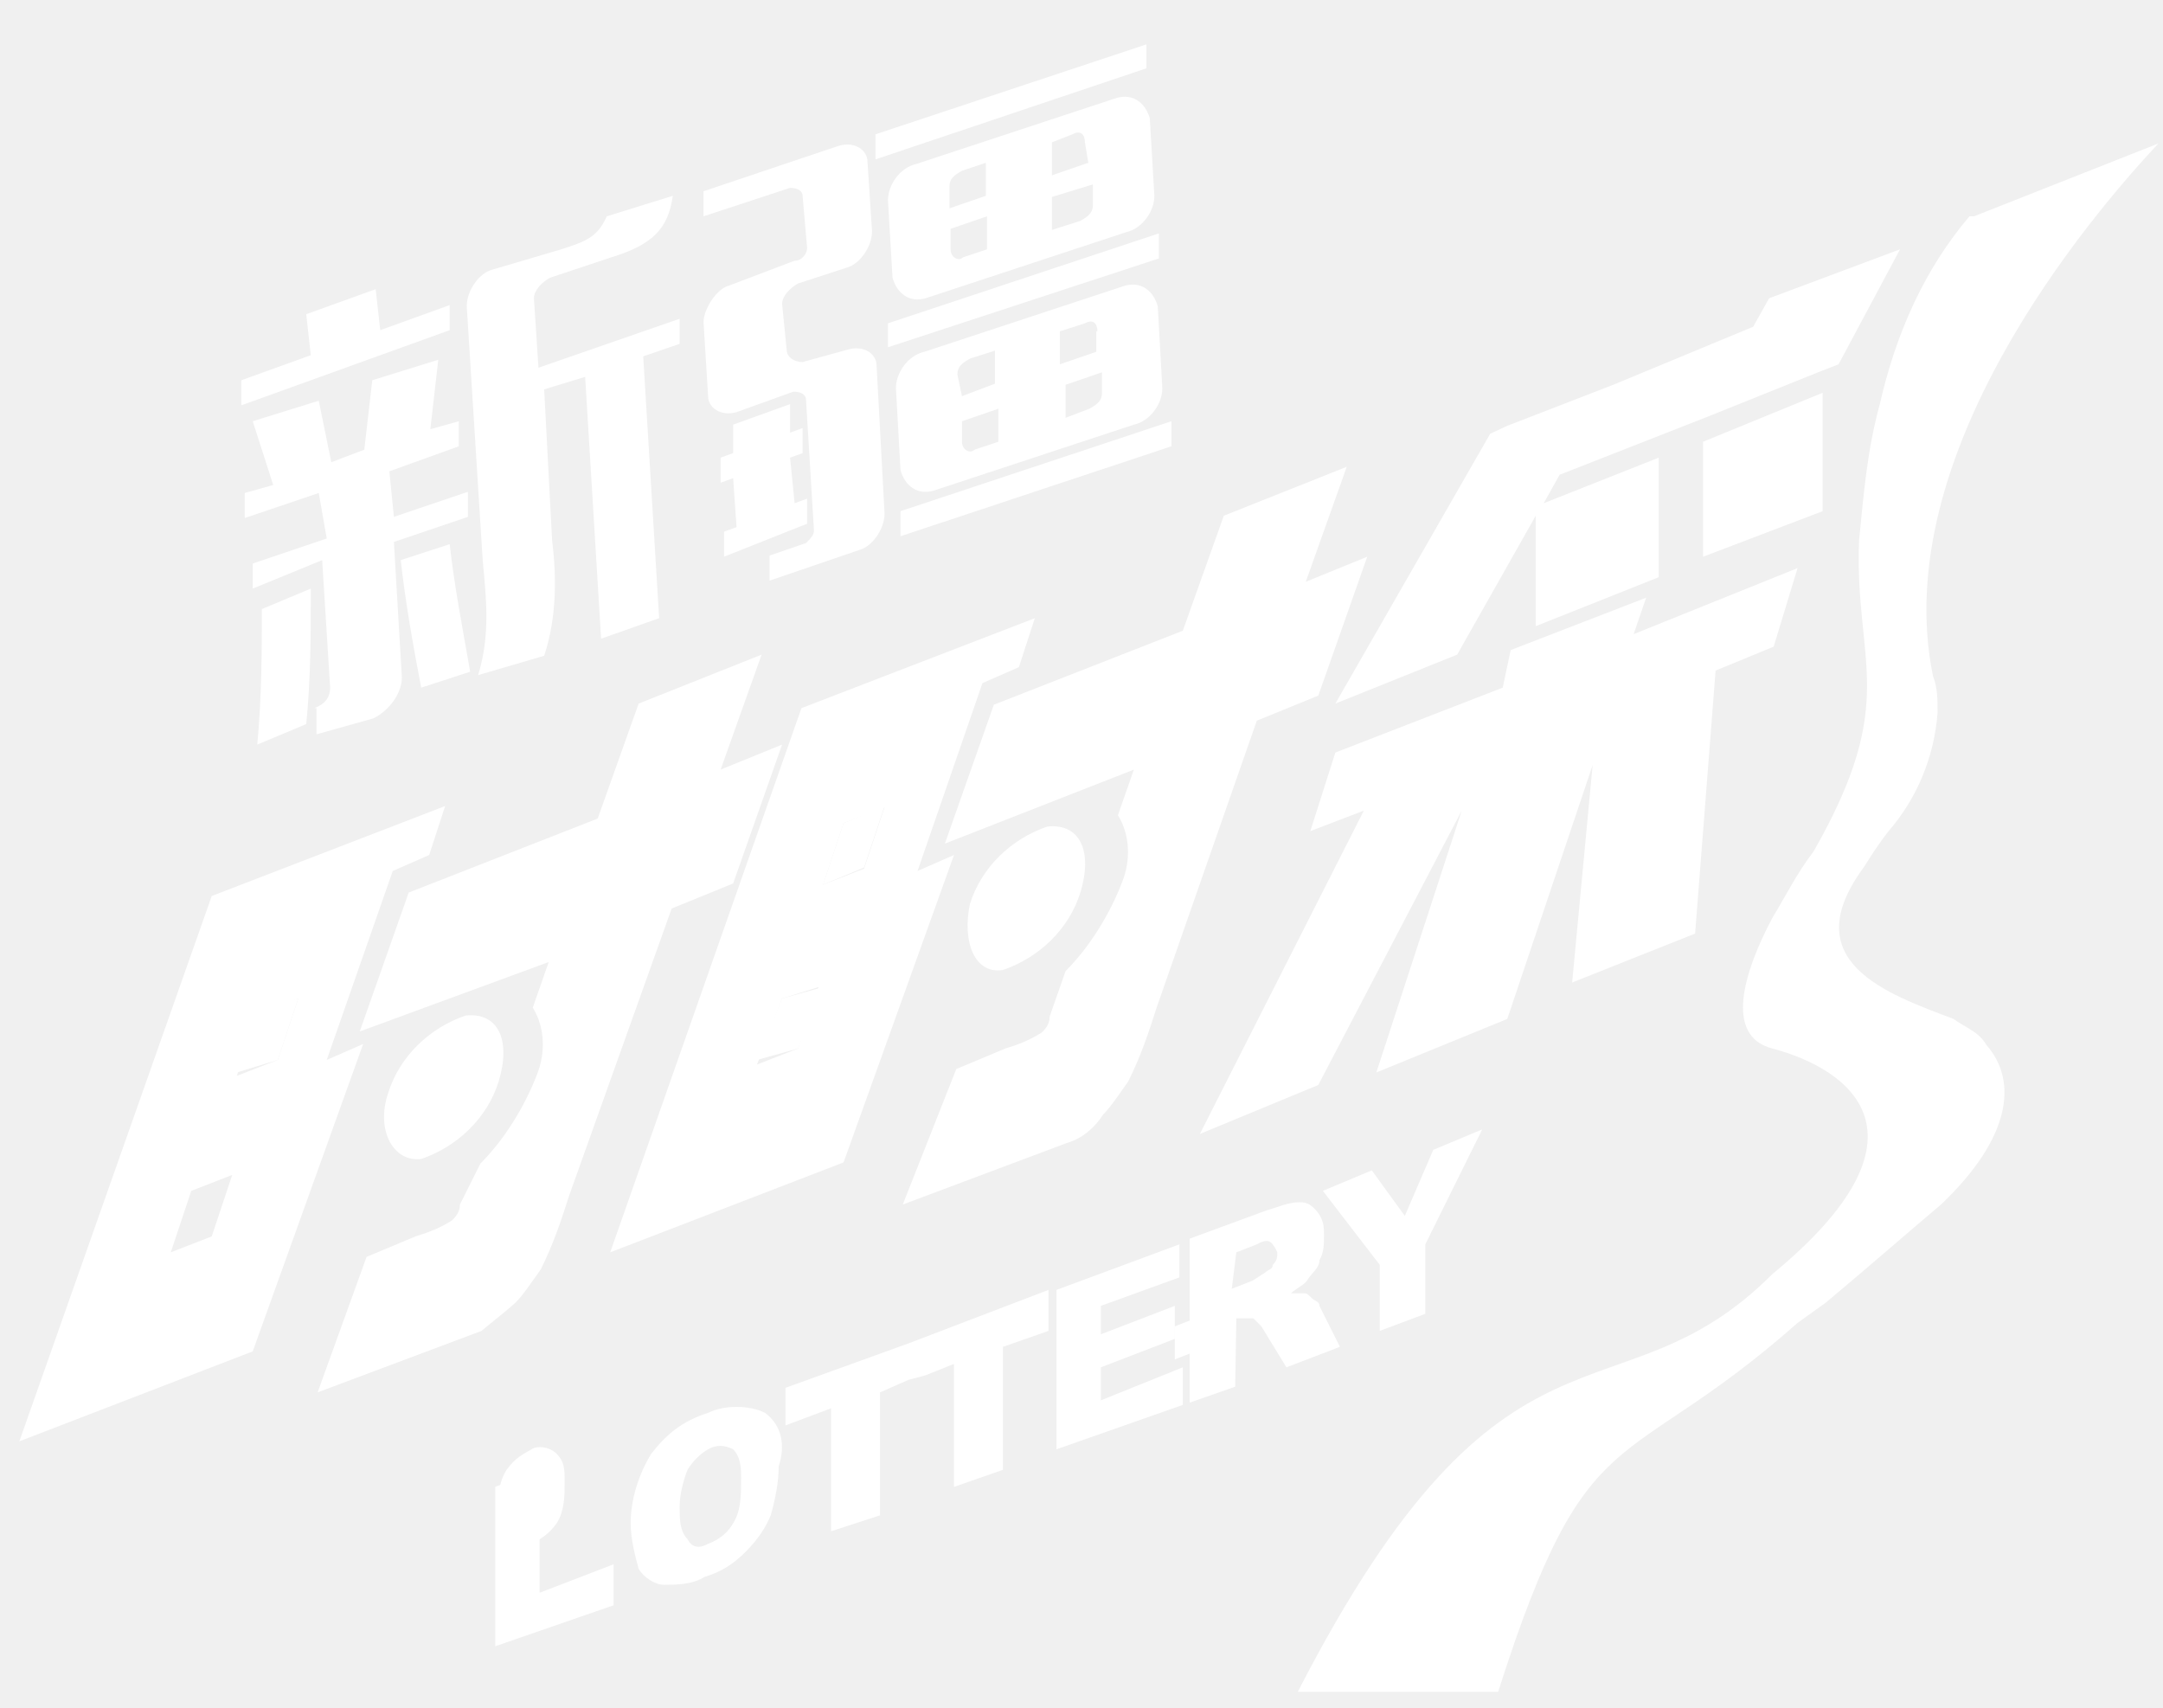
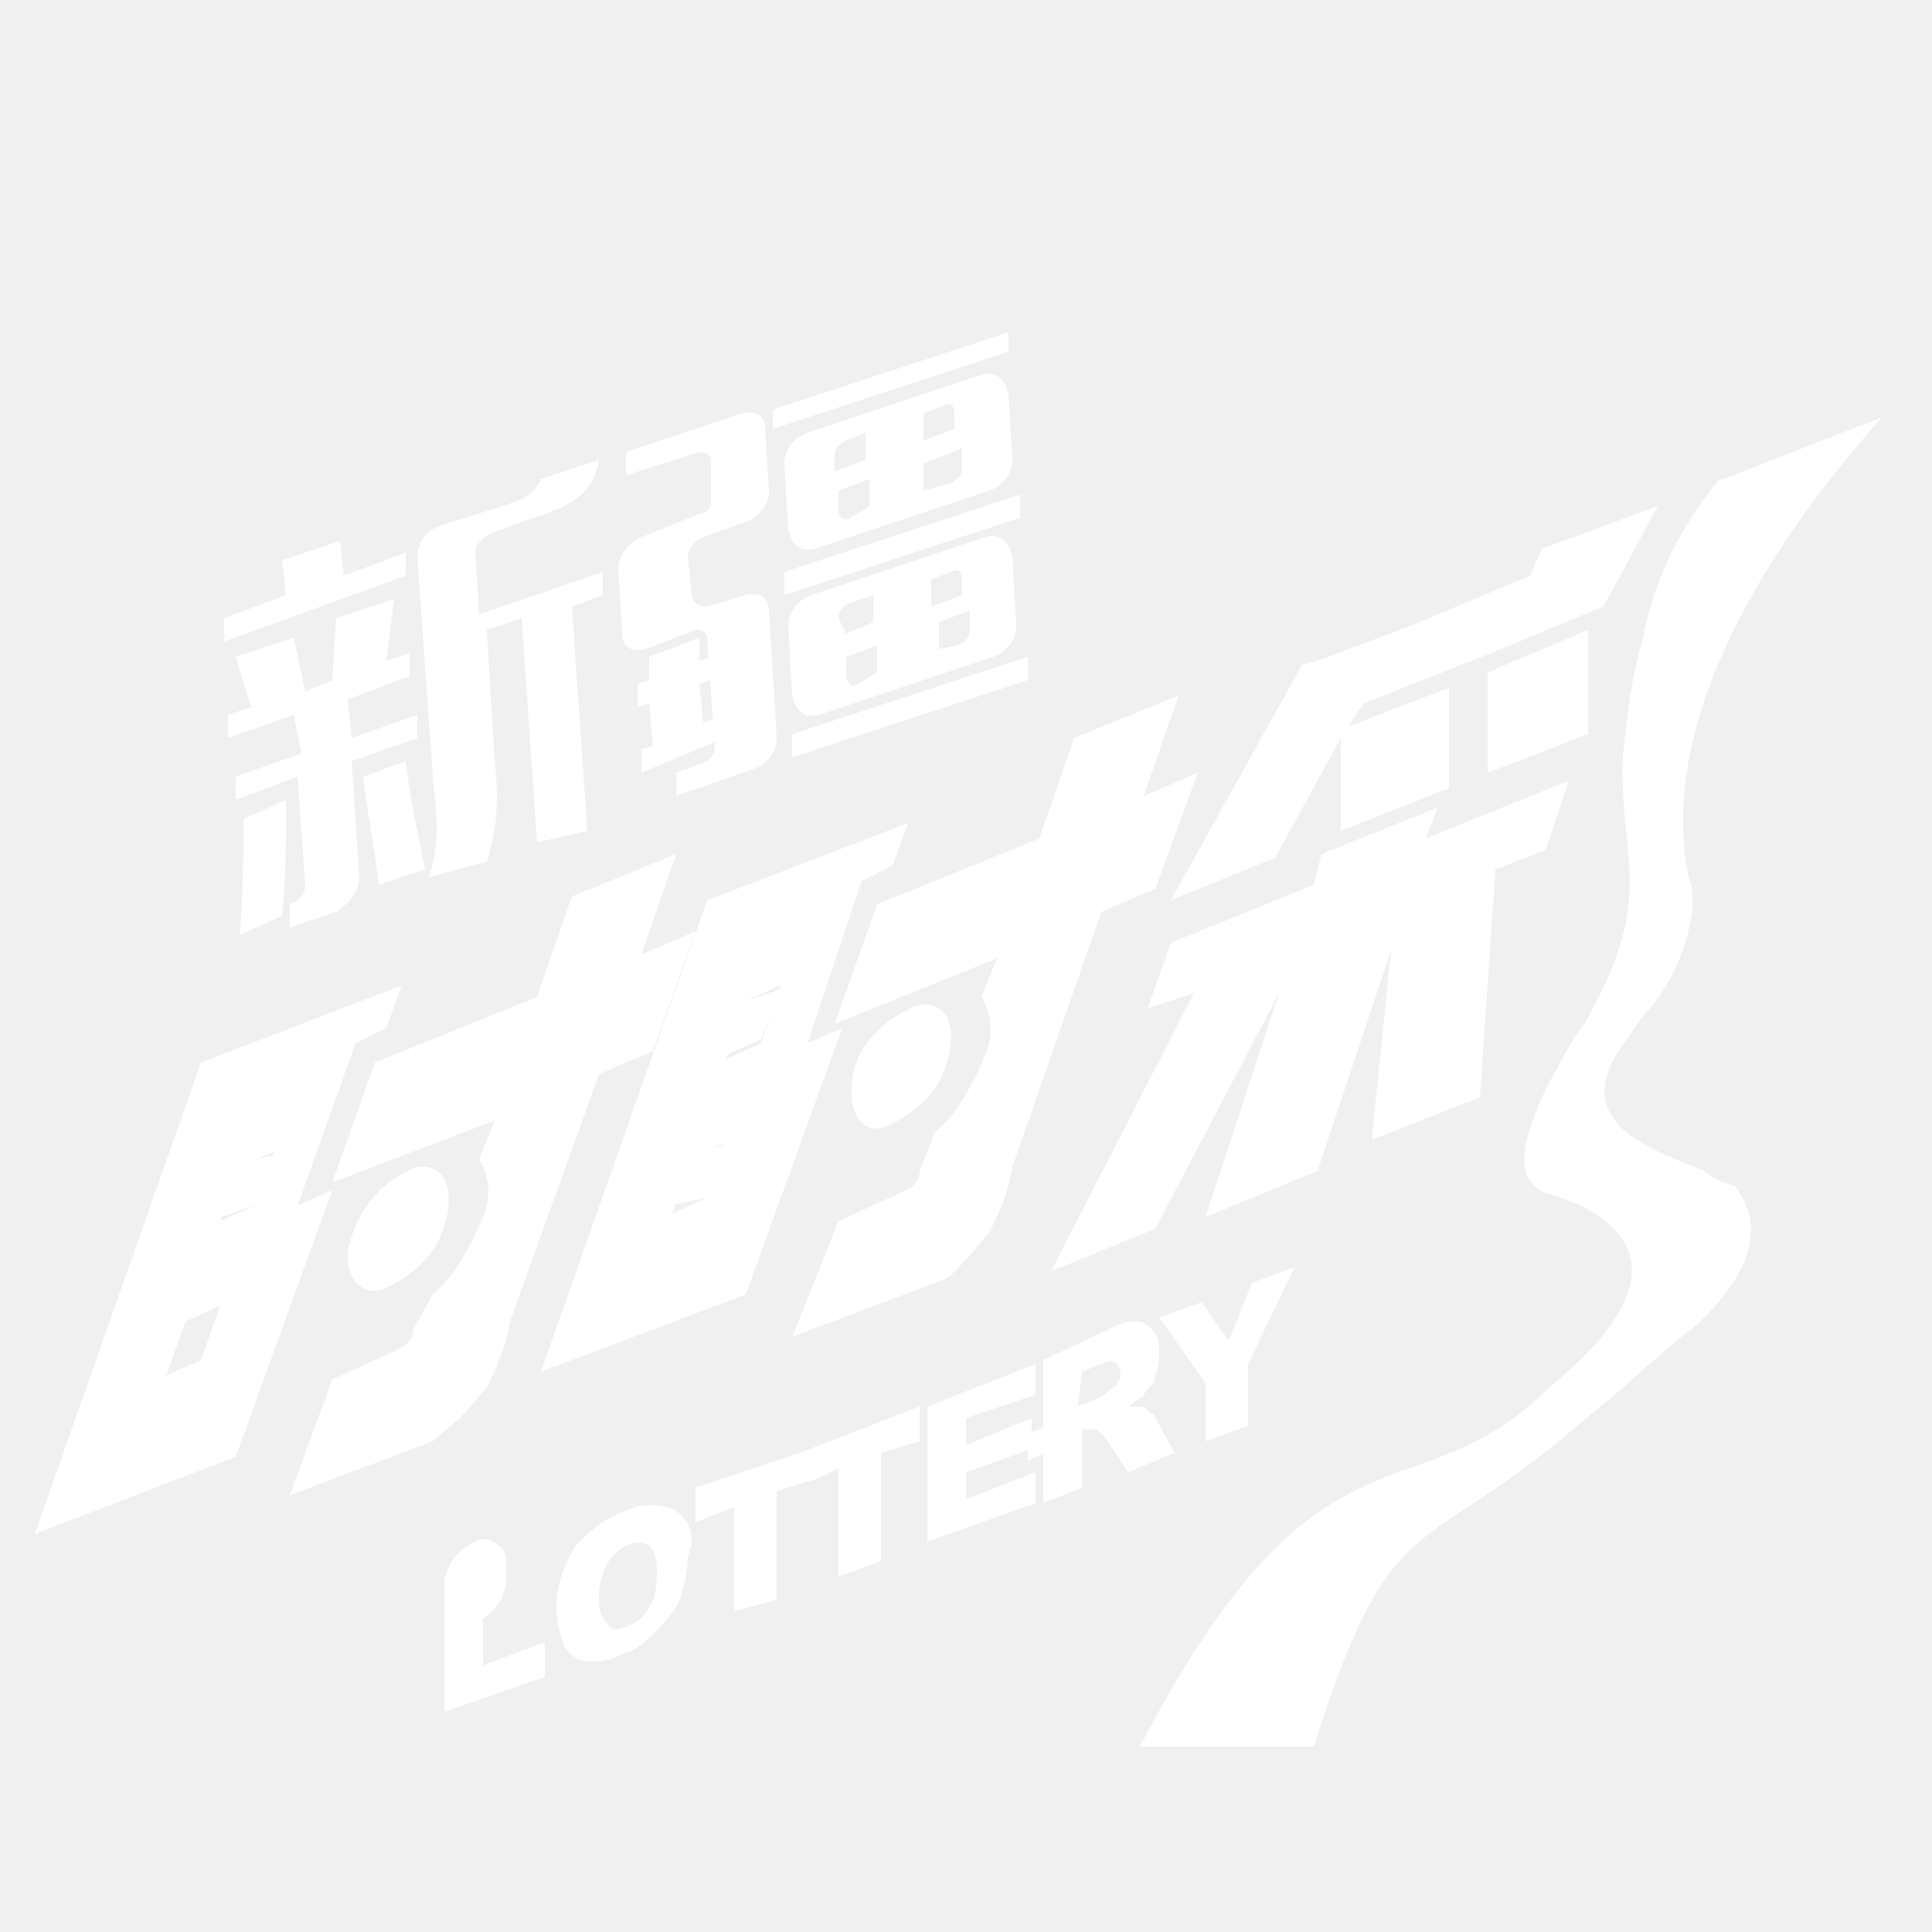
- <svg xmlns="http://www.w3.org/2000/svg" version="1.1" id="logo_x5F_cqssc" x="0px" y="0px" viewBox="0 0 190 150" style="enable-background:new 0 0 190 150;" xml:space="preserve">
+ <svg xmlns="http://www.w3.org/2000/svg" version="1.1" id="logo_x5F_cqssc" x="0px" y="0px" viewBox="0 0 50 50" style="enable-background:new 0 0 50 50;" xml:space="preserve">
  <style type="text/css">
	.st0{fill:#FFFFFF;}
</style>
  <g id="图层_2">
    <g id="top">
-       <path class="st0" d="M46.7,127.3c-0.7,0.4-1.4,0.7-2.2,1.8c-0.7,1.1-0.7,2.2-0.7,3.2c0,1.1,0,2.2,0.7,2.9c0.7,0.4,1.4,0.7,2.2,0.4    c0.7-0.4,1.4-0.7,2.2-1.8c0.7-1.1,0.7-2.5,0.7-3.6c0-1.1,0-1.8-0.7-2.5C48.2,127,47.1,127,46.7,127.3z" />
-       <polygon class="st0" points="47.4,129.1 43.5,130.6 43.5,144.6 53.9,141 53.9,137.4 47.4,139.9   " />
-       <polygon class="st0" points="70.1,92.1 72.3,86.7 68.7,87.7 66.5,93.1   " />
-       <polygon class="st0" points="20.8,94.2 24.4,93.1 26.2,87.7 22.6,88.8   " />
-       <path class="st0" d="M106.1,118.3c0.4,0,0.4-0.4,0.7-0.7c0-0.4,0-0.7,0-1.1c0-0.4,0-0.7-0.4-0.7s-0.7,0-1.4,0l-1.8,0.7v2.9    l1.8-0.7L106.1,118.3z" />
-       <polygon class="st0" points="77.7,70.8 74.1,72.3 72.3,77.7 75.9,76.2   " />
-       <path class="st0" d="M28.7,93.1l5.8-16.6l3.2-1.4l1.4-4.3l-20.5,7.9L1.7,126.6l20.5-7.9l9.7-27L28.7,93.1z M18.6,108.6L15,110    l1.8-5.4l3.6-1.4L18.6,108.6z M24.4,93.1l-3.6,1.4l1.8-5.4l3.6-1.4L24.4,93.1z" />
-       <path class="st0" d="M74.1,102.1l9.7-27l-3.2,1.4L86.3,60l3.2-1.4l1.4-4.3l-20.5,7.9L53.6,110L74.1,102.1z M74.1,72.3l3.6-1.4    l-1.8,5.4l-3.6,1.4L74.1,72.3z M71.9,86.7l-1.8,5.4l-3.6,1.4l2.2-5.8L71.9,86.7z" />
-       <path class="st0" d="M110.4,63.3l5.4-2.2l4.3-12.2l-5.4,2.2l3.6-10.1l-10.8,4.3l-3.6,10.1l-16.6,6.5l-4.3,12.2l16.6-6.5l-1.4,4    c1.1,1.8,1.1,4,0.4,5.8c-1.1,2.9-2.9,5.8-5,7.9l-1.4,4c0,0.7-0.4,1.1-0.7,1.4c-1.1,0.7-2.2,1.1-3.2,1.4l-4.3,1.8l-4.7,11.9    l14.4-5.4c1.4-0.4,2.5-1.4,3.2-2.5c0.7-0.7,1.4-1.8,2.2-2.9c1.1-2.2,1.8-4.3,2.5-6.5L110.4,63.3z" />
-       <path class="st0" d="M45.3,114.4c0.7-0.7,1.4-1.8,2.2-2.9c1.1-2.2,1.8-4.3,2.5-6.5l9-25.2l5.4-2.2l4.3-12.2l-5.4,2.2l3.6-10.1    l-10.8,4.3l-3.6,10.1l-16.6,6.5l-4.3,12.2l16.6-6.1l-1.4,4c1.1,1.8,1.1,4,0.4,5.8c-1.1,2.9-2.9,5.8-5,7.9l-1.8,3.6    c0,0.7-0.4,1.1-0.7,1.4c-1.1,0.7-2.2,1.1-3.2,1.4l-4.3,1.8l-4.3,11.9l14.4-5.4C43.1,116.2,44.2,115.4,45.3,114.4z" />
-       <path class="st0" d="M88.1,85.2c3.2-1.1,5.8-3.6,6.8-6.8c1.1-3.6,0-6.1-2.9-5.8c-3.2,1.1-5.8,3.6-6.8,6.8    C84.5,82.7,85.6,85.6,88.1,85.2z" />
-       <path class="st0" d="M37,101.8c3.2-1.1,5.8-3.6,6.8-6.8c1.1-3.6,0-6.1-2.9-5.8c-3.2,1.1-5.8,3.6-6.8,6.8    C33,99.2,34.5,102.1,37,101.8z" />
-       <path class="st0" d="M108.6,115.8h0.4c0.4,0,0.7,0,1.1,0c0.4,0.4,0.4,0.4,0.7,0.7l2.2,3.6l4.7-1.8l-1.8-3.6c0-0.4-0.4-0.4-0.7-0.7    c-0.4-0.4-0.4-0.4-0.7-0.4c-0.4,0-0.7,0-1.1,0c0.4-0.4,1.1-0.7,1.4-1.1c0.4-0.7,1.1-1.1,1.1-1.8c0.4-0.7,0.4-1.4,0.4-2.2    c0-0.7,0-1.4-0.7-2.2c-0.4-0.4-0.7-0.7-1.4-0.7c-1.1,0-1.8,0.4-2.9,0.7l-6.8,2.5v14.4l4-1.4L108.6,115.8z M108.6,110l1.8-0.7    c0.7-0.4,1.1-0.4,1.4,0s0.4,0.7,0.4,0.7c0,0.4,0,0.7-0.4,1.1c0,0.4-0.4,0.4-0.7,0.7l-1.1,0.7l-1.8,0.7L108.6,110z" />
-       <polygon class="st0" points="96.7,120.1 103.2,117.6 103.2,114.7 96.7,117.2 96.7,114.7 103.6,112.2 103.6,109.3 92.8,113.3     92.8,127.3 103.9,123.4 103.9,120.1 96.7,123   " />
-       <path class="st0" d="M67.2,124.1c-1.4-0.7-3.6-0.7-5,0c-2.2,0.7-3.6,1.8-5,3.6c-1.1,1.8-1.8,4-1.8,6.1c0,1.4,0.4,2.9,0.7,4    c0.4,0.7,1.4,1.4,2.2,1.4c1.1,0,2.5,0,3.6-0.7c1.4-0.4,2.5-1.1,3.6-2.2c1.1-1.1,1.8-2.2,2.2-3.2c0.4-1.4,0.7-2.9,0.7-4.3    C69,127,68.7,125.2,67.2,124.1z M64.4,133.8c-0.4,0.7-1.1,1.4-2.2,1.8c-0.7,0.4-1.4,0.4-1.8-0.4c-0.7-0.7-0.7-1.8-0.7-2.9    c0-1.1,0.4-2.5,0.7-3.2c0.4-0.7,1.1-1.4,1.8-1.8c0.7-0.4,1.4-0.4,2.2,0c0.7,0.7,0.7,1.8,0.7,2.5C65.1,131.3,65.1,132.7,64.4,133.8    L64.4,133.8z" />
-       <polygon class="st0" points="125.2,115.4 125.2,109.3 130.2,99.2 125.9,101 123.4,106.8 120.5,102.8 116.2,104.6 121.2,111.1     121.2,116.9   " />
-       <polygon class="st0" points="69,121.9 69,125.2 73,123.7 73,134.5 77.3,133.1 77.3,122.3 79.8,121.2 81.3,120.8 83.8,119.8     83.8,130.6 88.1,129.1 88.1,118.3 92.1,116.9 92.1,113.3 79.8,118   " />
-       <polygon class="st0" points="149.6,48.9 160.1,44.9 160.1,34.5 149.6,38.8   " />
-       <polygon class="st0" points="115.8,95.3 128.4,71.2 120.9,94.2 132.4,89.5 139.9,67.2 138.1,86.3 148.9,82 150.7,58.9 155.8,56.8     157.9,49.9 143.5,55.7 144.6,52.5 132.7,57.1 132,60.4 117.3,66.1 115.1,73 119.8,71.2 105.4,99.6   " />
-       <polygon class="st0" points="134.9,45.3 134.9,55 145.7,50.7 145.7,40.2 135.6,44.2 137,41.7 150,36.6 159.7,32.7 161.5,32     166.9,21.9 155.4,26.2 154,28.7 141.7,33.8 132.4,37.4 130.9,38.1 117.3,61.8 128,57.5   " />
-       <path class="st0" d="M171.6,89.5L171.6,89.5c-5.8-2.2-14-5-7.9-13.3c0.7-1.1,1.4-2.2,2.2-3.2c2.5-2.9,4-6.5,4.3-10.4    c0-1.1,0-2.2-0.4-3.2c-4-19.4,13.7-40.3,19.8-46.8L173.4,19H173c-4,4.7-6.5,10.4-7.9,16.6l0,0c-1.1,4-1.4,7.9-1.8,11.9    c-0.4,10.8,3.6,14-4,27.3l0,0c-1.4,1.8-2.5,4-3.6,5.8c-2.5,4.7-4.3,10.4,0,11.5c6.8,1.8,14.8,7.6,0,19.8l0,0    c-13.7,13.7-23.4,1.1-41.7,36.7h17.6c7.9-24.8,10.8-18.7,26.3-32.4l0,0l2.5-1.8c4.3-3.6,7.6-6.5,10.1-8.6c6.1-5.8,6.8-10.8,4-14    C173.8,90.6,172.7,90.3,171.6,89.5z" />
+       <path class="st0" d="M12.3,39.9c-0.2,0.1-0.4,0.2-0.6,0.5c-0.2,0.3-0.2,0.6-0.2,0.8c0,0.3,0,0.6,0.2,0.7c0.2,0.1,0.4,0.2,0.6,0.1    c0.2-0.1,0.4-0.2,0.6-0.5c0.2-0.3,0.2-0.6,0.2-0.9s0-0.5-0.2-0.6C12.7,39.8,12.4,39.8,12.3,39.9z" />
+       <polygon class="st0" points="12.5,40.4 11.5,40.8 11.5,44.3 14.1,43.4 14.1,42.5 12.5,43.1   " />
+       <polygon class="st0" points="18.3,31 18.8,29.6 17.9,29.9 17.3,31.2   " />
+       <polygon class="st0" points="5.7,31.5 6.6,31.2 7.1,29.9 6.2,30.1   " />
+       <path class="st0" d="M27.4,37.6c0.1,0,0.1-0.1,0.2-0.2c0-0.1,0-0.2,0-0.3c0-0.1,0-0.2-0.1-0.2s-0.2,0-0.4,0l-0.5,0.2v0.7l0.5-0.2    L27.4,37.6z" />
+       <polygon class="st0" points="20.2,25.6 19.3,25.9 18.8,27.3 19.7,26.9   " />
+       <path class="st0" d="M7.7,31.2L9.2,27l0.8-0.4l0.4-1.1l-5.2,2L0.9,39.7l5.2-2l2.5-6.9L7.7,31.2z M5.2,35.2l-0.9,0.4l0.5-1.4    l0.9-0.4L5.2,35.2z M6.6,31.2l-0.9,0.4l0.5-1.4l0.9-0.4L6.6,31.2z" />
+       <path class="st0" d="M19.3,33.5l2.5-6.9L20.9,27l1.4-4.2l0.8-0.4l0.4-1.1l-5.2,2l-4.3,12.2L19.3,33.5z M19.3,25.9l0.9-0.4L19.7,27    l-0.9,0.4L19.3,25.9z M18.7,29.6L18.3,31l-0.9,0.4l0.6-1.5L18.7,29.6z" />
+       <path class="st0" d="M28.5,23.6l1.4-0.6L31,20l-1.4,0.6l0.9-2.6l-2.7,1.1l-0.9,2.6l-4.2,1.7l-1.1,3.1l4.2-1.7l-0.4,1    c0.3,0.5,0.3,1,0.1,1.5c-0.3,0.7-0.7,1.5-1.3,2l-0.4,1c0,0.2-0.1,0.3-0.2,0.4c-0.3,0.2-0.6,0.3-0.8,0.4l-1.1,0.5l-1.2,3l3.7-1.4    c0.4-0.1,0.6-0.4,0.8-0.6c0.2-0.2,0.4-0.5,0.6-0.7c0.3-0.6,0.5-1.1,0.6-1.7L28.5,23.6z" />
+       <path class="st0" d="M12,36.6c0.2-0.2,0.4-0.5,0.6-0.7c0.3-0.6,0.5-1.1,0.6-1.7l2.3-6.4l1.4-0.6l1.1-3.1l-1.4,0.6l0.9-2.6    l-2.7,1.1l-0.9,2.6l-4.2,1.7l-1.1,3.1l4.2-1.6l-0.4,1c0.3,0.5,0.3,1,0.1,1.5c-0.3,0.7-0.7,1.5-1.3,2l-0.5,0.9    c0,0.2-0.1,0.3-0.2,0.4c-0.3,0.2-0.6,0.3-0.8,0.4l-1.1,0.5l-1.1,3l3.7-1.4C11.4,37.1,11.7,36.9,12,36.6z" />
+       <path class="st0" d="M22.8,29.2c0.8-0.3,1.5-0.9,1.7-1.7c0.3-0.9,0-1.6-0.7-1.5c-0.8,0.3-1.5,0.9-1.7,1.7    C21.9,28.6,22.2,29.3,22.8,29.2z" />
+       <path class="st0" d="M9.8,33.4c0.8-0.3,1.5-0.9,1.7-1.7c0.3-0.9,0-1.6-0.7-1.5C10,30.5,9.4,31.1,9.1,32    C8.8,32.8,9.2,33.5,9.8,33.4z" />
+       <path class="st0" d="M28,37h0.1c0.1,0,0.2,0,0.3,0c0.1,0.1,0.1,0.1,0.2,0.2l0.6,0.9l1.2-0.5l-0.5-0.9c0-0.1-0.1-0.1-0.2-0.2    c-0.1-0.1-0.1-0.1-0.2-0.1c-0.1,0-0.2,0-0.3,0c0.1-0.1,0.3-0.2,0.4-0.3c0.1-0.2,0.3-0.3,0.3-0.5c0.1-0.2,0.1-0.4,0.1-0.6    c0-0.2,0-0.4-0.2-0.6c-0.1-0.1-0.2-0.2-0.4-0.2c-0.3,0-0.5,0.1-0.7,0.2L27,35.2v3.7l1-0.4L28,37z M28,35.5l0.5-0.2    c0.2-0.1,0.3-0.1,0.4,0c0.1,0.1,0.1,0.2,0.1,0.2c0,0.1,0,0.2-0.1,0.3c0,0.1-0.1,0.1-0.2,0.2l-0.3,0.2l-0.5,0.2L28,35.5z" />
+       <polygon class="st0" points="25,38.1 26.7,37.5 26.7,36.7 25,37.4 25,36.7 26.8,36.1 26.8,35.3 24,36.4 24,39.9 26.8,38.9     26.8,38.1 25,38.8   " />
+       <path class="st0" d="M17.5,39.1c-0.4-0.2-0.9-0.2-1.3,0c-0.6,0.2-0.9,0.5-1.3,0.9c-0.3,0.5-0.5,1-0.5,1.6c0,0.4,0.1,0.7,0.2,1    c0.1,0.2,0.4,0.4,0.6,0.4c0.3,0,0.6,0,0.9-0.2c0.4-0.1,0.6-0.3,0.9-0.6c0.3-0.3,0.5-0.6,0.6-0.8c0.1-0.4,0.2-0.7,0.2-1.1    C18,39.8,17.9,39.4,17.5,39.1z M16.8,41.6c-0.1,0.2-0.3,0.4-0.6,0.5c-0.2,0.1-0.4,0.1-0.5-0.1c-0.2-0.2-0.2-0.5-0.2-0.7    c0-0.3,0.1-0.6,0.2-0.8c0.1-0.2,0.3-0.4,0.5-0.5s0.4-0.1,0.6,0c0.2,0.2,0.2,0.5,0.2,0.6C17,40.9,17,41.3,16.8,41.6L16.8,41.6z" />
+       <polygon class="st0" points="32.3,36.9 32.3,35.3 33.5,32.8 32.4,33.2 31.8,34.7 31.1,33.7 30,34.1 31.2,35.8 31.2,37.3   " />
+       <polygon class="st0" points="18,38.5 18,39.4 19,39 19,41.7 20.1,41.4 20.1,38.6 20.7,38.4 21.1,38.3 21.7,38 21.7,40.8     22.8,40.4 22.8,37.6 23.8,37.3 23.8,36.4 20.7,37.6   " />
+       <polygon class="st0" points="38.5,20 41.1,19 41.1,16.3 38.5,17.4   " />
+       <polygon class="st0" points="29.9,31.8 33.1,25.7 31.2,31.5 34.1,30.3 36,24.6 35.5,29.5 38.3,28.4 38.7,22.5 40,22 40.6,20.2     36.9,21.7 37.2,20.9 34.2,22.1 34,22.9 30.3,24.4 29.7,26.1 30.9,25.7 27.2,32.9   " />
+       <polygon class="st0" points="34.7,19.1 34.7,21.5 37.5,20.4 37.5,17.8 34.9,18.8 35.3,18.2 38.6,16.9 41,15.9 41.5,15.7     42.9,13.1 39.9,14.2 39.6,14.9 36.5,16.2 34.1,17.1 33.7,17.2 30.3,23.3 33,22.2   " />
+       <path class="st0" d="M44.1,30.3L44.1,30.3c-1.5-0.6-3.6-1.3-2-3.4c0.2-0.3,0.4-0.6,0.6-0.8c0.6-0.7,1-1.7,1.1-2.6    c0-0.3,0-0.6-0.1-0.8c-1-4.9,3.5-10.2,5-11.9l-4.1,1.6h-0.1c-1,1.2-1.7,2.6-2,4.2l0,0c-0.3,1-0.4,2-0.5,3c-0.1,2.7,0.9,3.6-1,6.9    l0,0c-0.4,0.5-0.6,1-0.9,1.5c-0.6,1.2-1.1,2.6,0,2.9c1.7,0.5,3.8,1.9,0,5l0,0c-3.5,3.5-5.9,0.3-10.6,9.3h4.5    c2-6.3,2.7-4.8,6.7-8.2l0,0l0.6-0.5c1.1-0.9,1.9-1.7,2.6-2.2c1.6-1.5,1.7-2.7,1-3.6C44.6,30.6,44.3,30.5,44.1,30.3z" />
    </g>
  </g>
  <g>
-     <path class="st0" d="M21.2,35.6v-2.2l6.1-2.2l-0.4-3.6l6.1-2.2l0.4,3.6l6.1-2.2v2.2L21.2,35.6z M27.6,62.2L27.6,62.2   c1.1-0.4,1.4-1.1,1.4-1.8l-0.7-11.2l-6.1,2.5v-2.2l6.5-2.2l-0.7-4l-6.5,2.2v-2.2l2.5-0.7L22.2,37l5.8-1.8l1.1,5.4l2.9-1.1l0.7-6.1   l5.8-1.8l-0.7,6.1l2.5-0.7v2.2l-6.1,2.2l0.4,4l6.5-2.2v2.2l-6.5,2.2l0.7,11.9c0,1.4-1.1,2.9-2.5,3.6l-5,1.4V62.2z M22.6,65.4   C23,61.1,23,57.1,23,53.5l4.3-1.8c0,4,0,7.9-0.4,11.9L22.6,65.4z M37,60.4c-0.7-3.6-1.4-7.6-1.8-11.2l4.3-1.4   c0.4,3.6,1.1,7.2,1.8,11.2L37,60.4z M52.8,56.1l-1.4-23l-3.6,1.1l0.7,13.3c0.4,3.2,0.4,6.8-0.7,10.1L42,59.3   c1.1-3.6,0.7-6.8,0.4-10.1L41,26.9c0-1.4,1.1-2.9,2.2-3.2l6.1-1.8c2.2-0.7,3.2-1.1,4-2.9l5.8-1.8c-0.4,2.9-1.8,4.3-5.4,5.4   l-5.4,1.8c-0.7,0.4-1.4,1.1-1.4,1.8l0.4,6.1L59.7,28v2.2l-3.2,1.1l1.4,23L52.8,56.1z" />
-     <path class="st0" d="M70.5,17.2c0-0.4-0.4-0.7-1.1-0.7L61.8,19v-2.2l11.9-4c1.4-0.4,2.5,0.4,2.5,1.4l0.4,6.1c0,1.4-1.1,2.9-2.2,3.2   l-4.3,1.4c-0.7,0.4-1.4,1.1-1.4,1.8l0.4,4c0,0.7,0.7,1.1,1.4,1.1l4-1.1c1.4-0.4,2.5,0.4,2.5,1.4l0.7,13c0,1.4-1.1,2.9-2.2,3.2   L67.6,51v-2.2l3.2-1.1c0.4-0.4,0.7-0.7,0.7-1.1l-0.7-11.5c0-0.4-0.4-0.7-1.1-0.7l-5,1.8c-1.4,0.4-2.5-0.4-2.5-1.4l-0.4-6.5   c0-1.1,1.1-2.9,2.2-3.2l5.8-2.2c0.7,0,1.1-0.7,1.1-1.1L70.5,17.2z M63.6,48.9v-2.2l1.1-0.4L64.4,42l-1.1,0.4v-2.2l1.1-0.4v-2.5   l5-1.8v2.5l1.1-0.4v2.2l-1.1,0.4l0.4,4l1.1-0.4V46L63.6,48.9z M76.9,11.8l23.8-7.9V6L76.9,14V11.8z M78,17.6c0-1.4,1.1-2.9,2.5-3.2   l17.6-5.8c1.4-0.4,2.5,0.4,2.9,1.8l0.4,6.8c0,1.4-1.1,2.9-2.5,3.2l-17.6,5.8c-1.4,0.4-2.5-0.4-2.9-1.8L78,17.6z M78,28.4l23.8-7.9   v2.2L78,30.5V28.4z M78.7,34.1c0-1.4,1.1-2.9,2.5-3.2l17.6-5.8c1.4-0.4,2.5,0.4,2.9,1.8l0.4,7.2c0,1.4-1.1,2.9-2.5,3.2L82,43.1   c-1.4,0.4-2.5-0.4-2.9-1.8L78.7,34.1z M79.1,44.9l23.8-7.9v2.2l-23.8,7.9V44.9z M83.4,18.3l3.2-1.1v-2.9L84.5,15   c-0.7,0.4-1.1,0.7-1.1,1.4V18.3z M86.7,21.9V19l-3.2,1.1v1.8c0,0.7,0.7,1.1,1.1,0.7L86.7,21.9z M84.5,34.8l2.9-1.1v-2.9l-2.2,0.7   c-0.7,0.4-1.1,0.7-1.1,1.4L84.5,34.8z M87.7,38.8v-2.9L84.5,37v1.8c0,0.7,0.7,1.1,1.1,0.7L87.7,38.8z M95.3,12.5   c0-0.7-0.4-1.1-1.1-0.7l-1.8,0.7v2.9l3.2-1.1L95.3,12.5z M94.9,19.4c0.7-0.4,1.1-0.7,1.1-1.4v-1.8l-3.6,1.1v2.9L94.9,19.4z    M96.4,29.1c0-0.7-0.4-1.1-1.1-0.7l-2.2,0.7V32l3.2-1.1V29.1z M95.7,35.9c0.7-0.4,1.1-0.7,1.1-1.4v-1.8l-3.2,1.1v2.9L95.7,35.9z" />
+     <path class="st0" d="M5.8,16.6V16l1.6-0.6l-0.1-0.9L8.8,14l0.1,0.9l1.6-0.6v0.6L5.8,16.6z M7.5,23.4L7.5,23.4   c0.3-0.1,0.4-0.3,0.4-0.5l-0.2-2.8l-1.6,0.6v-0.6l1.7-0.6l-0.2-1l-1.7,0.6v-0.6l0.6-0.2L6.1,17l1.5-0.5l0.3,1.4l0.7-0.3L8.7,16   l1.5-0.5L10,17.1l0.6-0.2v0.6l-1.6,0.6l0.1,1l1.7-0.6v0.6l-1.7,0.6l0.2,3c0,0.4-0.3,0.7-0.6,0.9L7.5,24L7.5,23.4L7.5,23.4z    M6.2,24.2c0.1-1.1,0.1-2.1,0.1-3l1.1-0.5c0,1,0,2-0.1,3L6.2,24.2z M9.8,22.9C9.7,22,9.5,21,9.4,20.1l1.1-0.4   c0.1,0.9,0.3,1.8,0.5,2.8L9.8,22.9z M13.9,21.8L13.5,16l-0.9,0.3l0.2,3.4c0.1,0.8,0.1,1.7-0.2,2.6l-1.5,0.4   c0.3-0.9,0.2-1.7,0.1-2.6l-0.4-5.7c0-0.4,0.3-0.7,0.6-0.8l1.6-0.5c0.6-0.2,0.8-0.3,1-0.7l1.5-0.5c-0.1,0.7-0.5,1.1-1.4,1.4   l-1.4,0.5c-0.2,0.1-0.4,0.3-0.4,0.5l0.1,1.6l3.2-1.1v0.6l-0.8,0.3l0.4,5.8L13.9,21.8z" />
+     <path class="st0" d="M18.4,11.9c0-0.1-0.1-0.2-0.3-0.2l-1.9,0.6v-0.6l3-1c0.4-0.1,0.6,0.1,0.6,0.4l0.1,1.6c0,0.4-0.3,0.7-0.6,0.8   l-1.1,0.4c-0.2,0.1-0.4,0.3-0.4,0.5l0.1,1c0,0.2,0.2,0.3,0.4,0.3l1-0.3c0.4-0.1,0.6,0.1,0.6,0.4l0.2,3.3c0,0.4-0.3,0.7-0.6,0.8   l-2,0.7V20l0.8-0.3c0.1-0.1,0.2-0.2,0.2-0.3l-0.2-2.9c0-0.1-0.1-0.2-0.3-0.2l-1.3,0.5c-0.4,0.1-0.6-0.1-0.6-0.4l-0.1-1.7   c0-0.3,0.3-0.7,0.6-0.8l1.5-0.6c0.2,0,0.3-0.2,0.3-0.3L18.4,11.9z M16.6,20v-0.6l0.3-0.1l-0.1-1.1l-0.3,0.1v-0.6l0.3-0.1V17   l1.3-0.5v0.6l0.3-0.1v0.6l-0.3,0.1l0.1,1l0.3-0.1v0.6L16.6,20z M20,10.6l6.1-2v0.5l-6.1,2V10.6z M20.3,12c0-0.4,0.3-0.7,0.6-0.8   l4.5-1.5c0.4-0.1,0.6,0.1,0.7,0.5l0.1,1.7c0,0.4-0.3,0.7-0.6,0.8l-4.5,1.5c-0.4,0.1-0.6-0.1-0.7-0.5L20.3,12z M20.3,14.8l6.1-2v0.6   l-6.1,2V14.8z M20.4,16.2c0-0.4,0.3-0.7,0.6-0.8l4.5-1.5c0.4-0.1,0.6,0.1,0.7,0.5l0.1,1.8c0,0.4-0.3,0.7-0.6,0.8l-4.5,1.5   c-0.4,0.1-0.6-0.1-0.7-0.5L20.4,16.2z M20.5,19l6.1-2v0.6l-6.1,2C20.5,19.5,20.5,19,20.5,19z M21.6,12.2l0.8-0.3v-0.7l-0.5,0.2   c-0.2,0.1-0.3,0.2-0.3,0.4V12.2z M22.5,13.1v-0.7l-0.8,0.3v0.5c0,0.2,0.2,0.3,0.3,0.2L22.5,13.1z M21.9,16.4l0.7-0.3v-0.7l-0.6,0.2   c-0.2,0.1-0.3,0.2-0.3,0.4L21.9,16.4z M22.7,17.4v-0.7L21.9,17v0.5c0,0.2,0.2,0.3,0.3,0.2L22.7,17.4z M24.7,10.7   c0-0.2-0.1-0.3-0.3-0.2l-0.5,0.2v0.7l0.8-0.3L24.7,10.7z M24.6,12.5c0.2-0.1,0.3-0.2,0.3-0.4v-0.5L23.9,12v0.7L24.6,12.5z M24.9,15   c0-0.2-0.1-0.3-0.3-0.2L24.1,15v0.7l0.8-0.3L24.9,15L24.9,15z M24.8,16.7c0.2-0.1,0.3-0.2,0.3-0.4v-0.5l-0.8,0.3v0.7L24.8,16.7z" />
  </g>
</svg>
